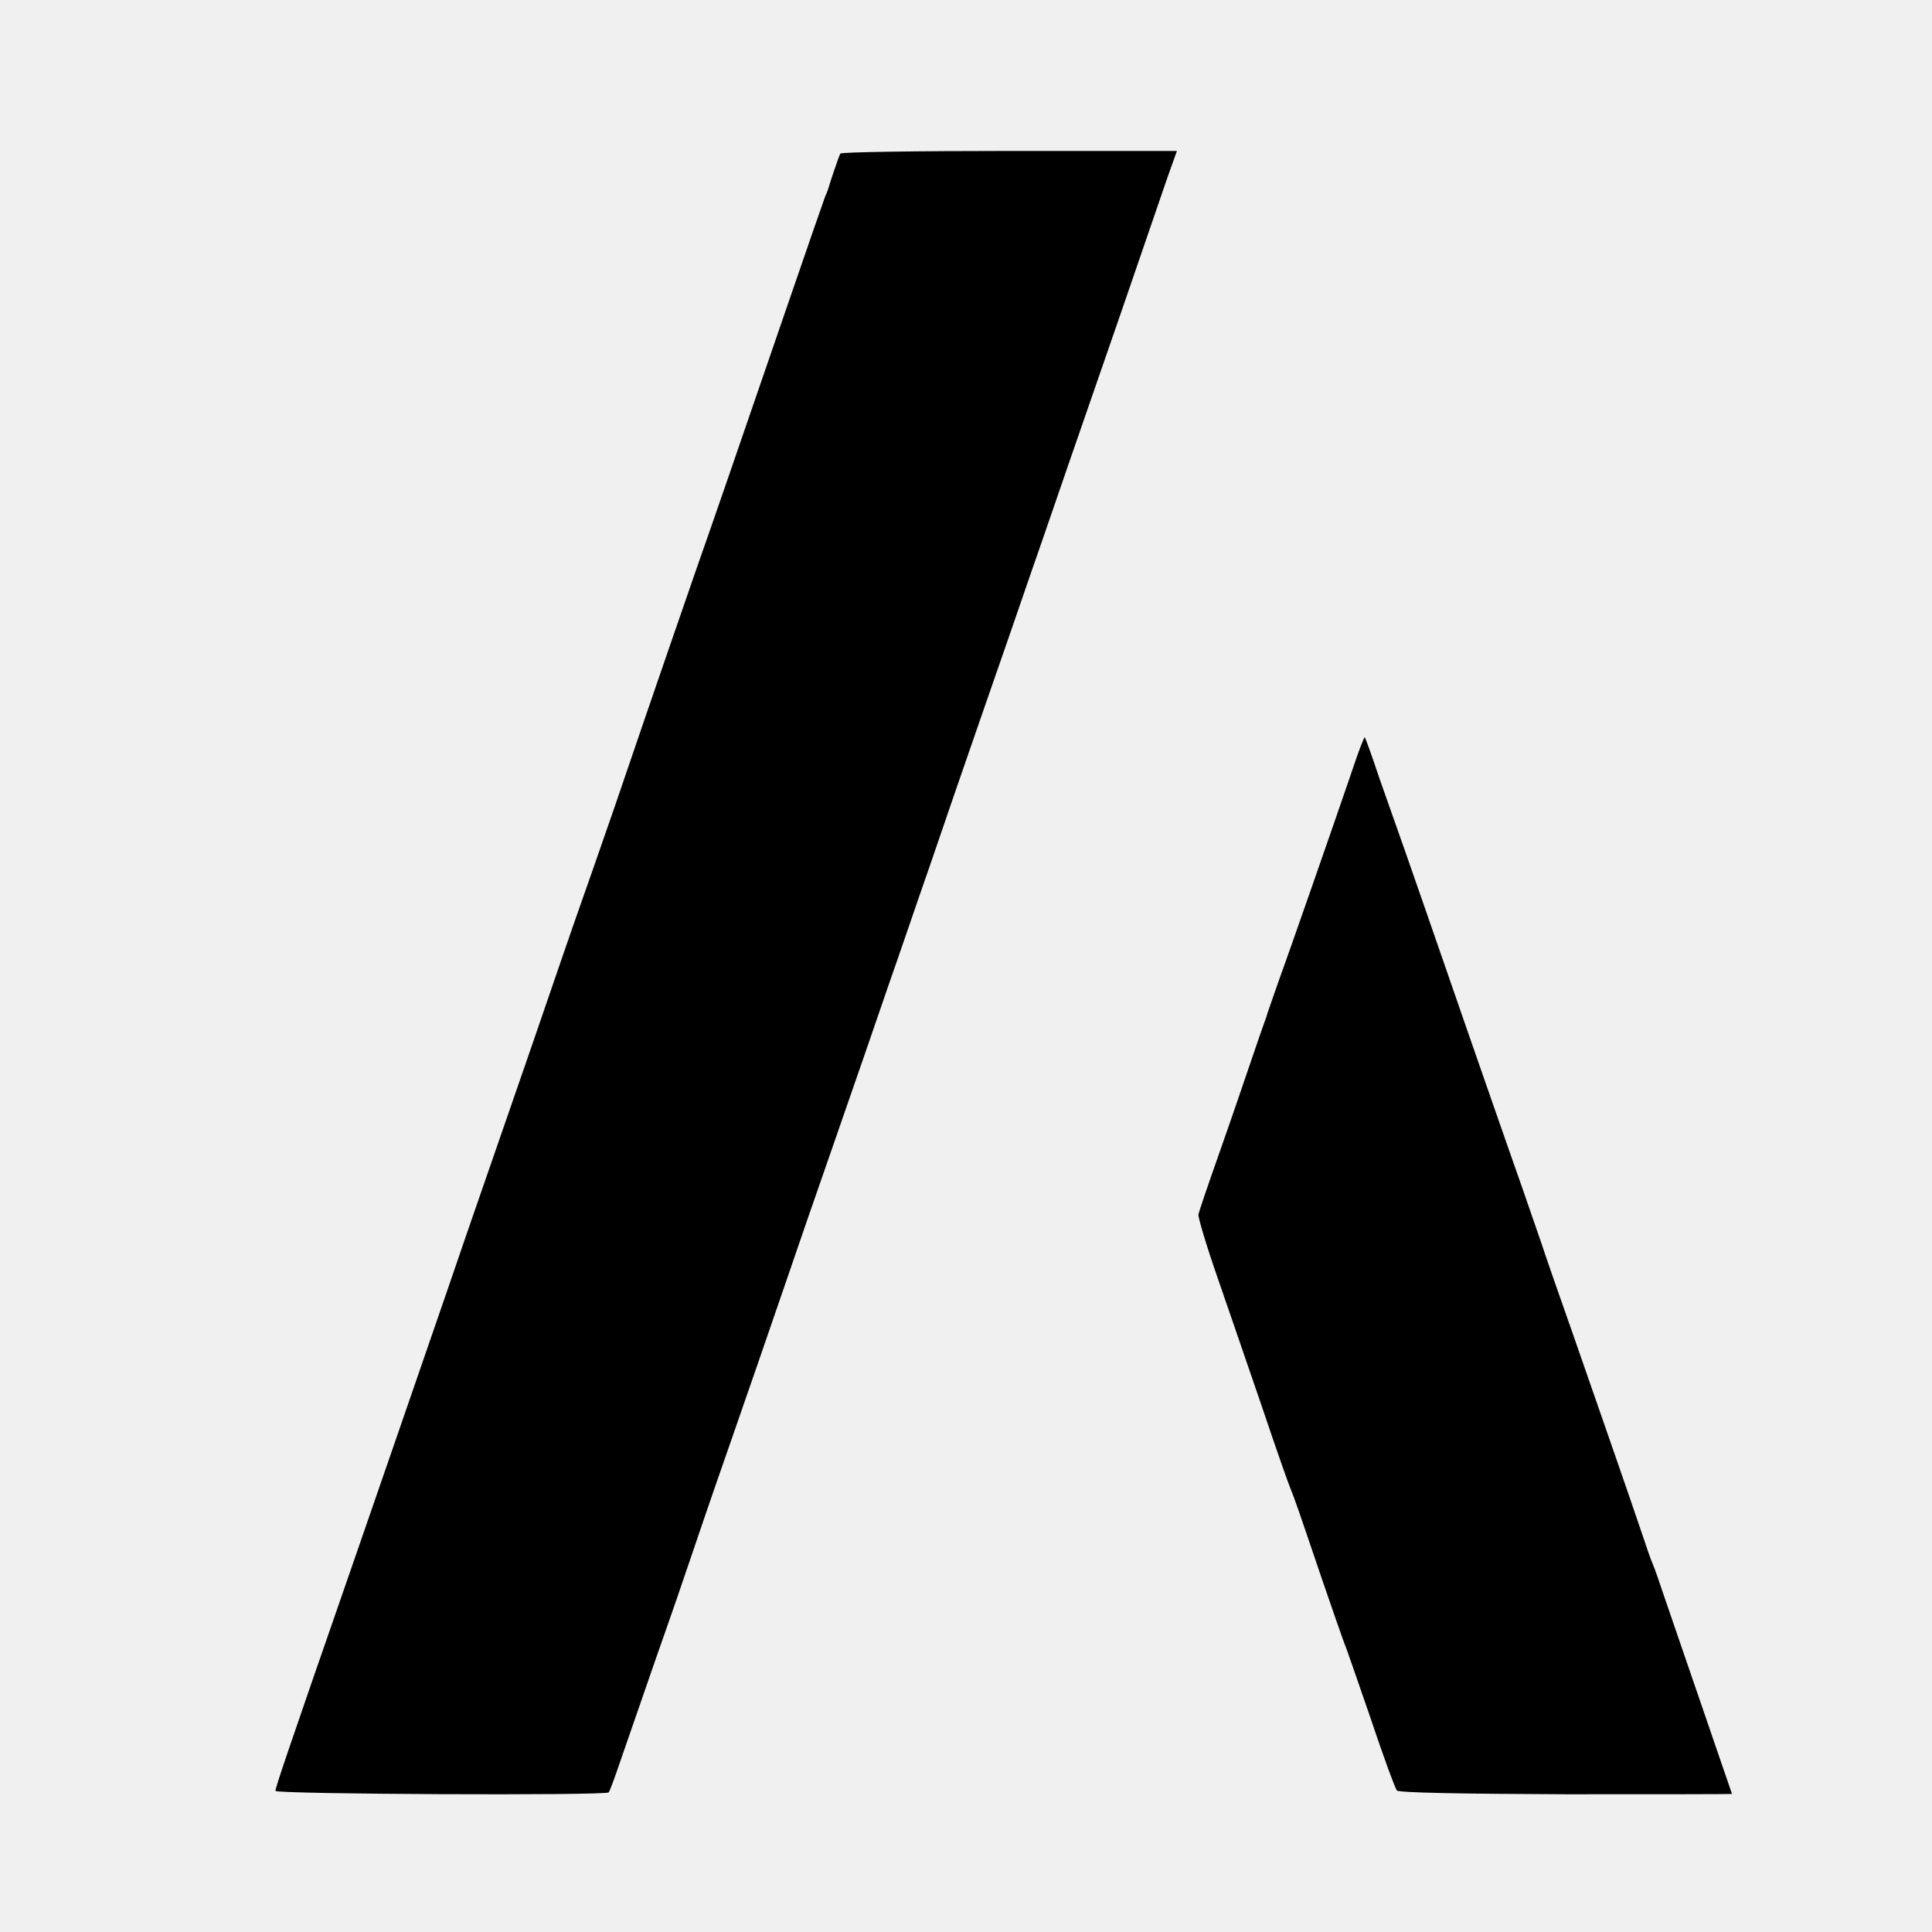
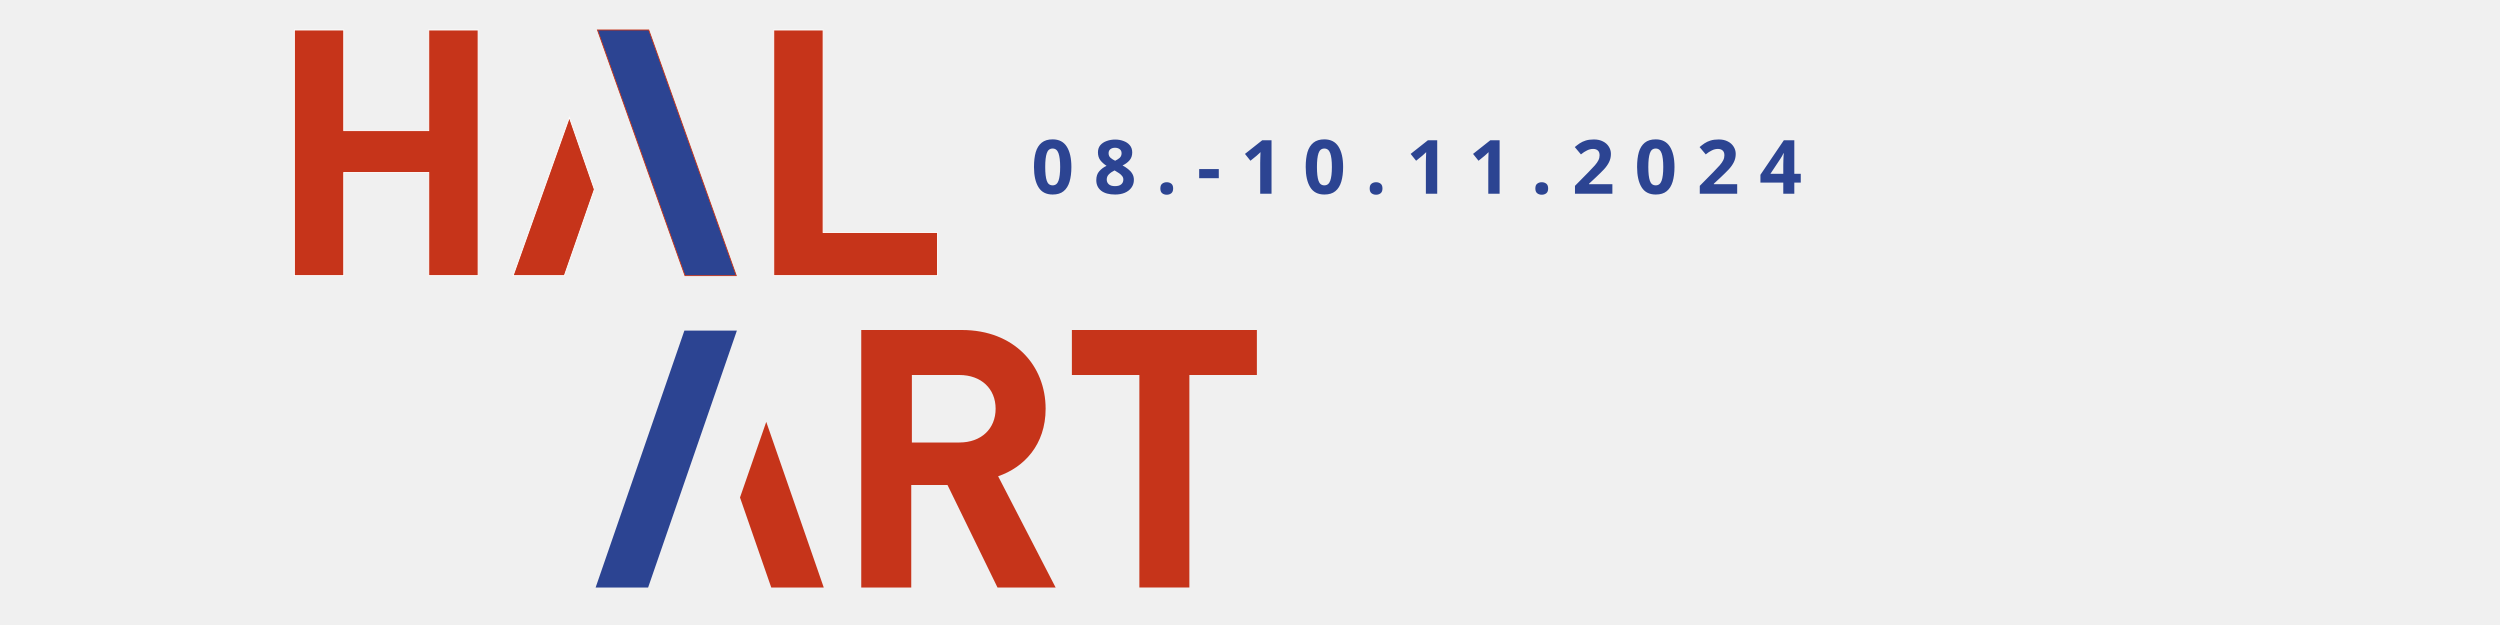
- <svg xmlns="http://www.w3.org/2000/svg" version="1.0" width="512pt" height="512pt" viewBox="0 0 512 512" preserveAspectRatio="xMidYMid meet">
-   <g transform="translate(0,512) scale(0.1,-0.1)" fill="#000000" stroke="none">
-     <path d="M2227 4713 c-4 -7 -28 -78 -32 -93 -1 -3 -4 -12 -8 -20 -3 -8 -47 -134 -97 -280 -160 -466 -211 -613 -240 -695 -30 -87 -107 -308 -220 -640 -40 -115 -83 -239 -96 -275 -13 -36 -66 -191 -119 -345 -53 -154 -114 -329 -135 -390 -21 -60 -63 -182 -93 -270 -106 -308 -170 -492 -247 -715 -181 -521 -210 -607 -210 -616 0 -9 875 -13 883 -4 3 3 16 39 30 80 14 41 58 167 97 280 40 113 80 230 90 260 10 30 57 168 105 305 48 138 111 320 140 405 29 85 92 268 140 405 48 138 111 320 140 405 30 85 78 227 109 315 30 88 91 266 136 395 45 129 106 305 135 390 30 85 72 209 95 275 23 66 87 251 142 410 55 160 110 320 123 358 l24 67 -444 0 c-244 0 -446 -3 -448 -7z" />
-     <path d="M3583 3077 c-45 -132 -166 -479 -198 -567 -14 -41 -28 -79 -29 -85 -2 -5 -6 -17 -9 -25 -3 -8 -17 -49 -31 -90 -14 -41 -50 -147 -81 -235 -31 -88 -58 -166 -59 -174 -1 -7 21 -82 50 -165 29 -83 82 -239 119 -346 36 -107 70 -204 75 -215 11 -27 21 -56 80 -230 28 -82 55 -159 59 -170 5 -11 37 -103 72 -205 34 -102 66 -189 71 -195 5 -6 179 -9 448 -10 242 0 440 0 440 1 0 0 -36 104 -79 230 -43 126 -89 258 -101 294 -12 36 -25 74 -30 85 -5 11 -18 49 -30 85 -30 89 -95 276 -180 520 -40 113 -78 223 -85 245 -8 22 -43 126 -80 230 -37 105 -88 253 -115 330 -59 171 -185 534 -193 555 -3 8 -22 62 -42 119 -19 58 -37 106 -38 107 -2 2 -17 -38 -34 -89z" />
-   </g>
+ <svg xmlns="http://www.w3.org/2000/svg" width="400" height="100" version="1.1" x="0px" y="0px" viewBox="0 0 400 100" enable-background="new 0 0 400 100" xml:space="preserve">
+   <path fill="#C6341A" d="M159.3,65.4c0,3.2-2.3,5.4-5.8,5.4h-7.6V60h7.6C157,60,159.3,62.2,159.3,65.4        M167.3,65.4c0-6.9-5-12.6-13.4-12.6h-16.1V94h8V77.6h5.8l8,16.4h9.3l-9.2-17.8C163.8,74.8,167.3,71.2,167.3,65.4" />
+   <polygon fill="#C6341A" points="171.5,52.8 171.5,60 182.3,60 182.3,94 190.3,94 190.3,60 201.1,60 201.1,52.8 " />
+   <polygon fill="#C6341A" points="68.6,4.8 68.6,20.9 55,20.9 55,4.8 47.1,4.8 47.1,44.1 55,44.1 55,27.6 68.6,27.6 68.6,44.1     76.5,44.1 76.5,4.8 " />
+   <polygon fill="none" stroke="#FFFFFF" stroke-width="0.144" stroke-miterlimit="10" points="76.5,44.1        76.5,4.8 68.6,4.8 68.6,20.9 55,20.9 55,4.8 47.1,4.8 47.1,44.1 55,44.1 55,27.6 68.6,27.6 68.6,44.1  " />
+   <polygon fill="#C6341A" points="123.8,4.8 123.8,44.1 150,44.1 150,37.2 131.7,37.2 131.7,4.8 " />
+   <polygon fill="none" stroke="#FFFFFF" stroke-width="0.144" stroke-miterlimit="10" points="150,44.1 150,37.2 131.7,37.2     131.7,4.8 123.8,4.8 123.8,44.1 " />
+   <polygon fill="#2C4492" points="95.6,4.8 109.6,44.1 117.8,44.1 103.8,4.8 " />
+   <polygon fill="none" stroke="#C6341A" stroke-width="0.144" stroke-miterlimit="10" points="95.6,4.8 103.8,4.8 117.8,44.1     109.6,44.1 " />
+   <polygon fill="#C6341A" points="95.1,30.3 90.3,44.1 82.1,44.1 91.1,18.8 " />
+   <polygon fill="none" stroke="#FFFFFF" stroke-width="0.144" stroke-miterlimit="10" points="95.1,30.3 90.3,44.1 82.1,44.1     91.1,18.8 " />
+   <polygon fill="#2C4492" points="109.5,52.9 95.3,94 103.7,94 117.9,52.9 " />
+   <polygon fill="#C6341A" points="118.4,79.6 123.4,94 131.8,94 122.6,67.5 " />
+   <text class="svg-hal-art-appointment" fill="#2C4492" x="165" style="font-size: 1.35rem;font-family: 'Barlow';font-style: normal;font-weight: 700;" y="31">0 8 . - 1 0 . 1 1 . 2 0 2 4</text>
</svg>
